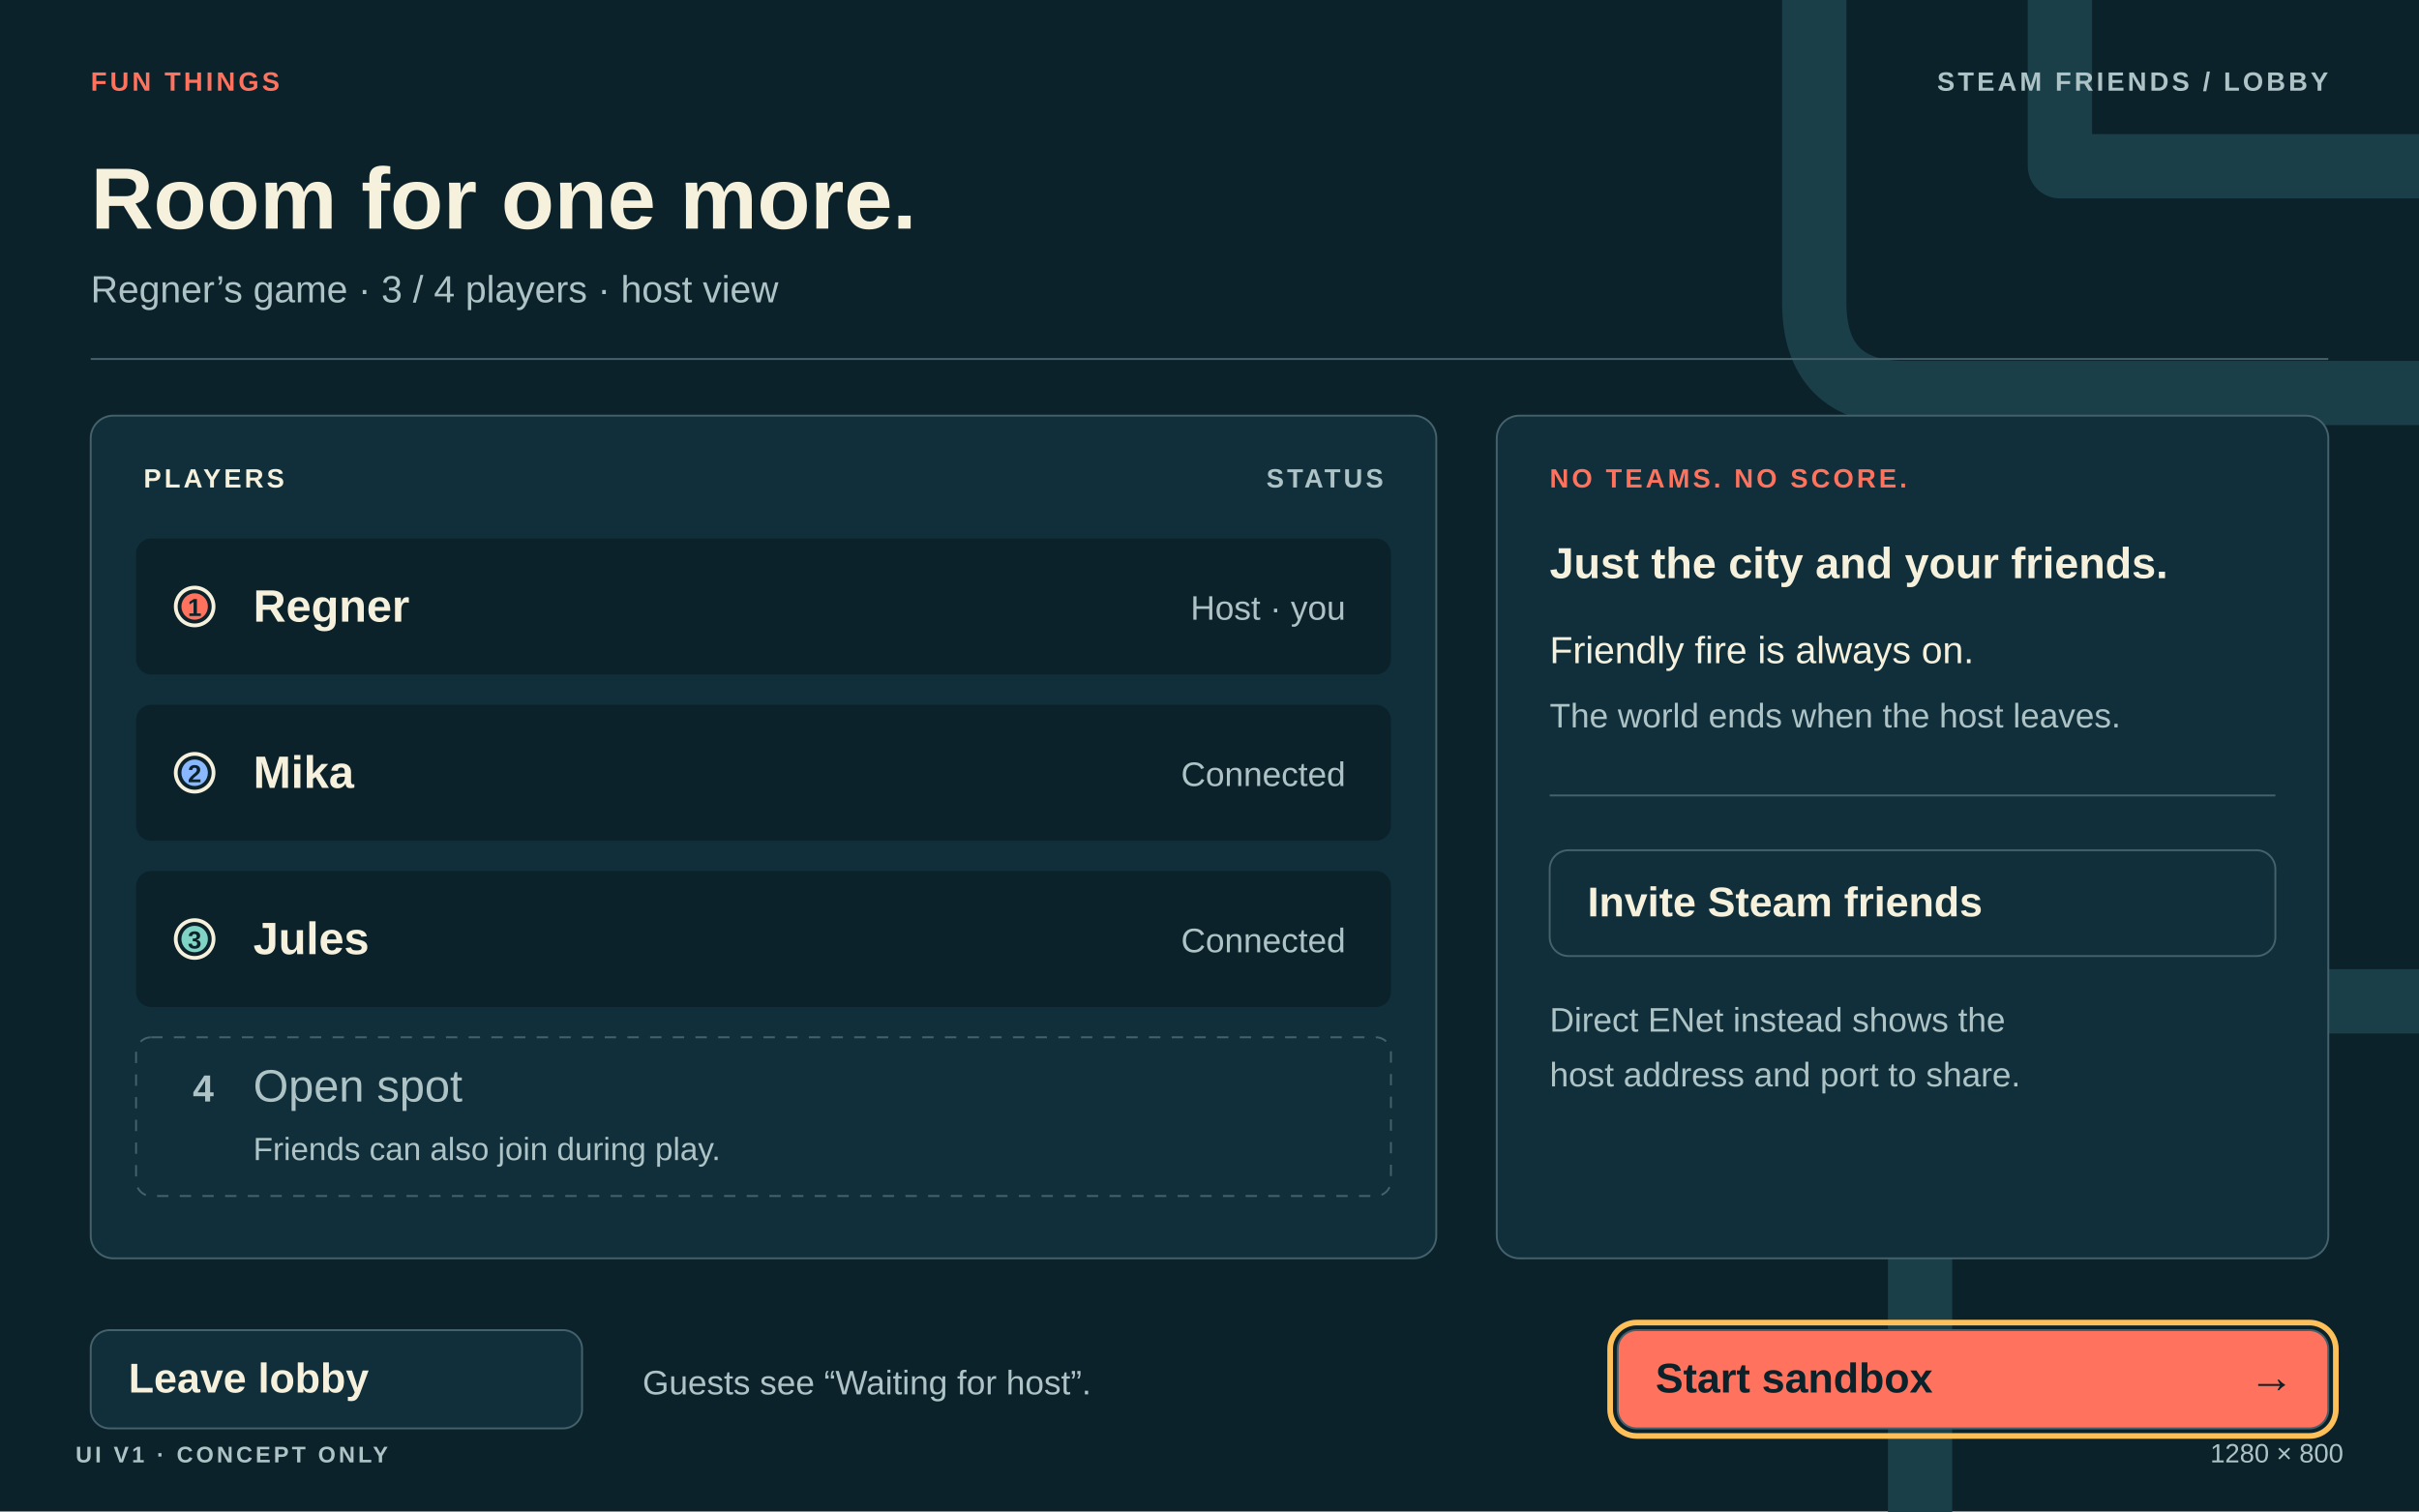
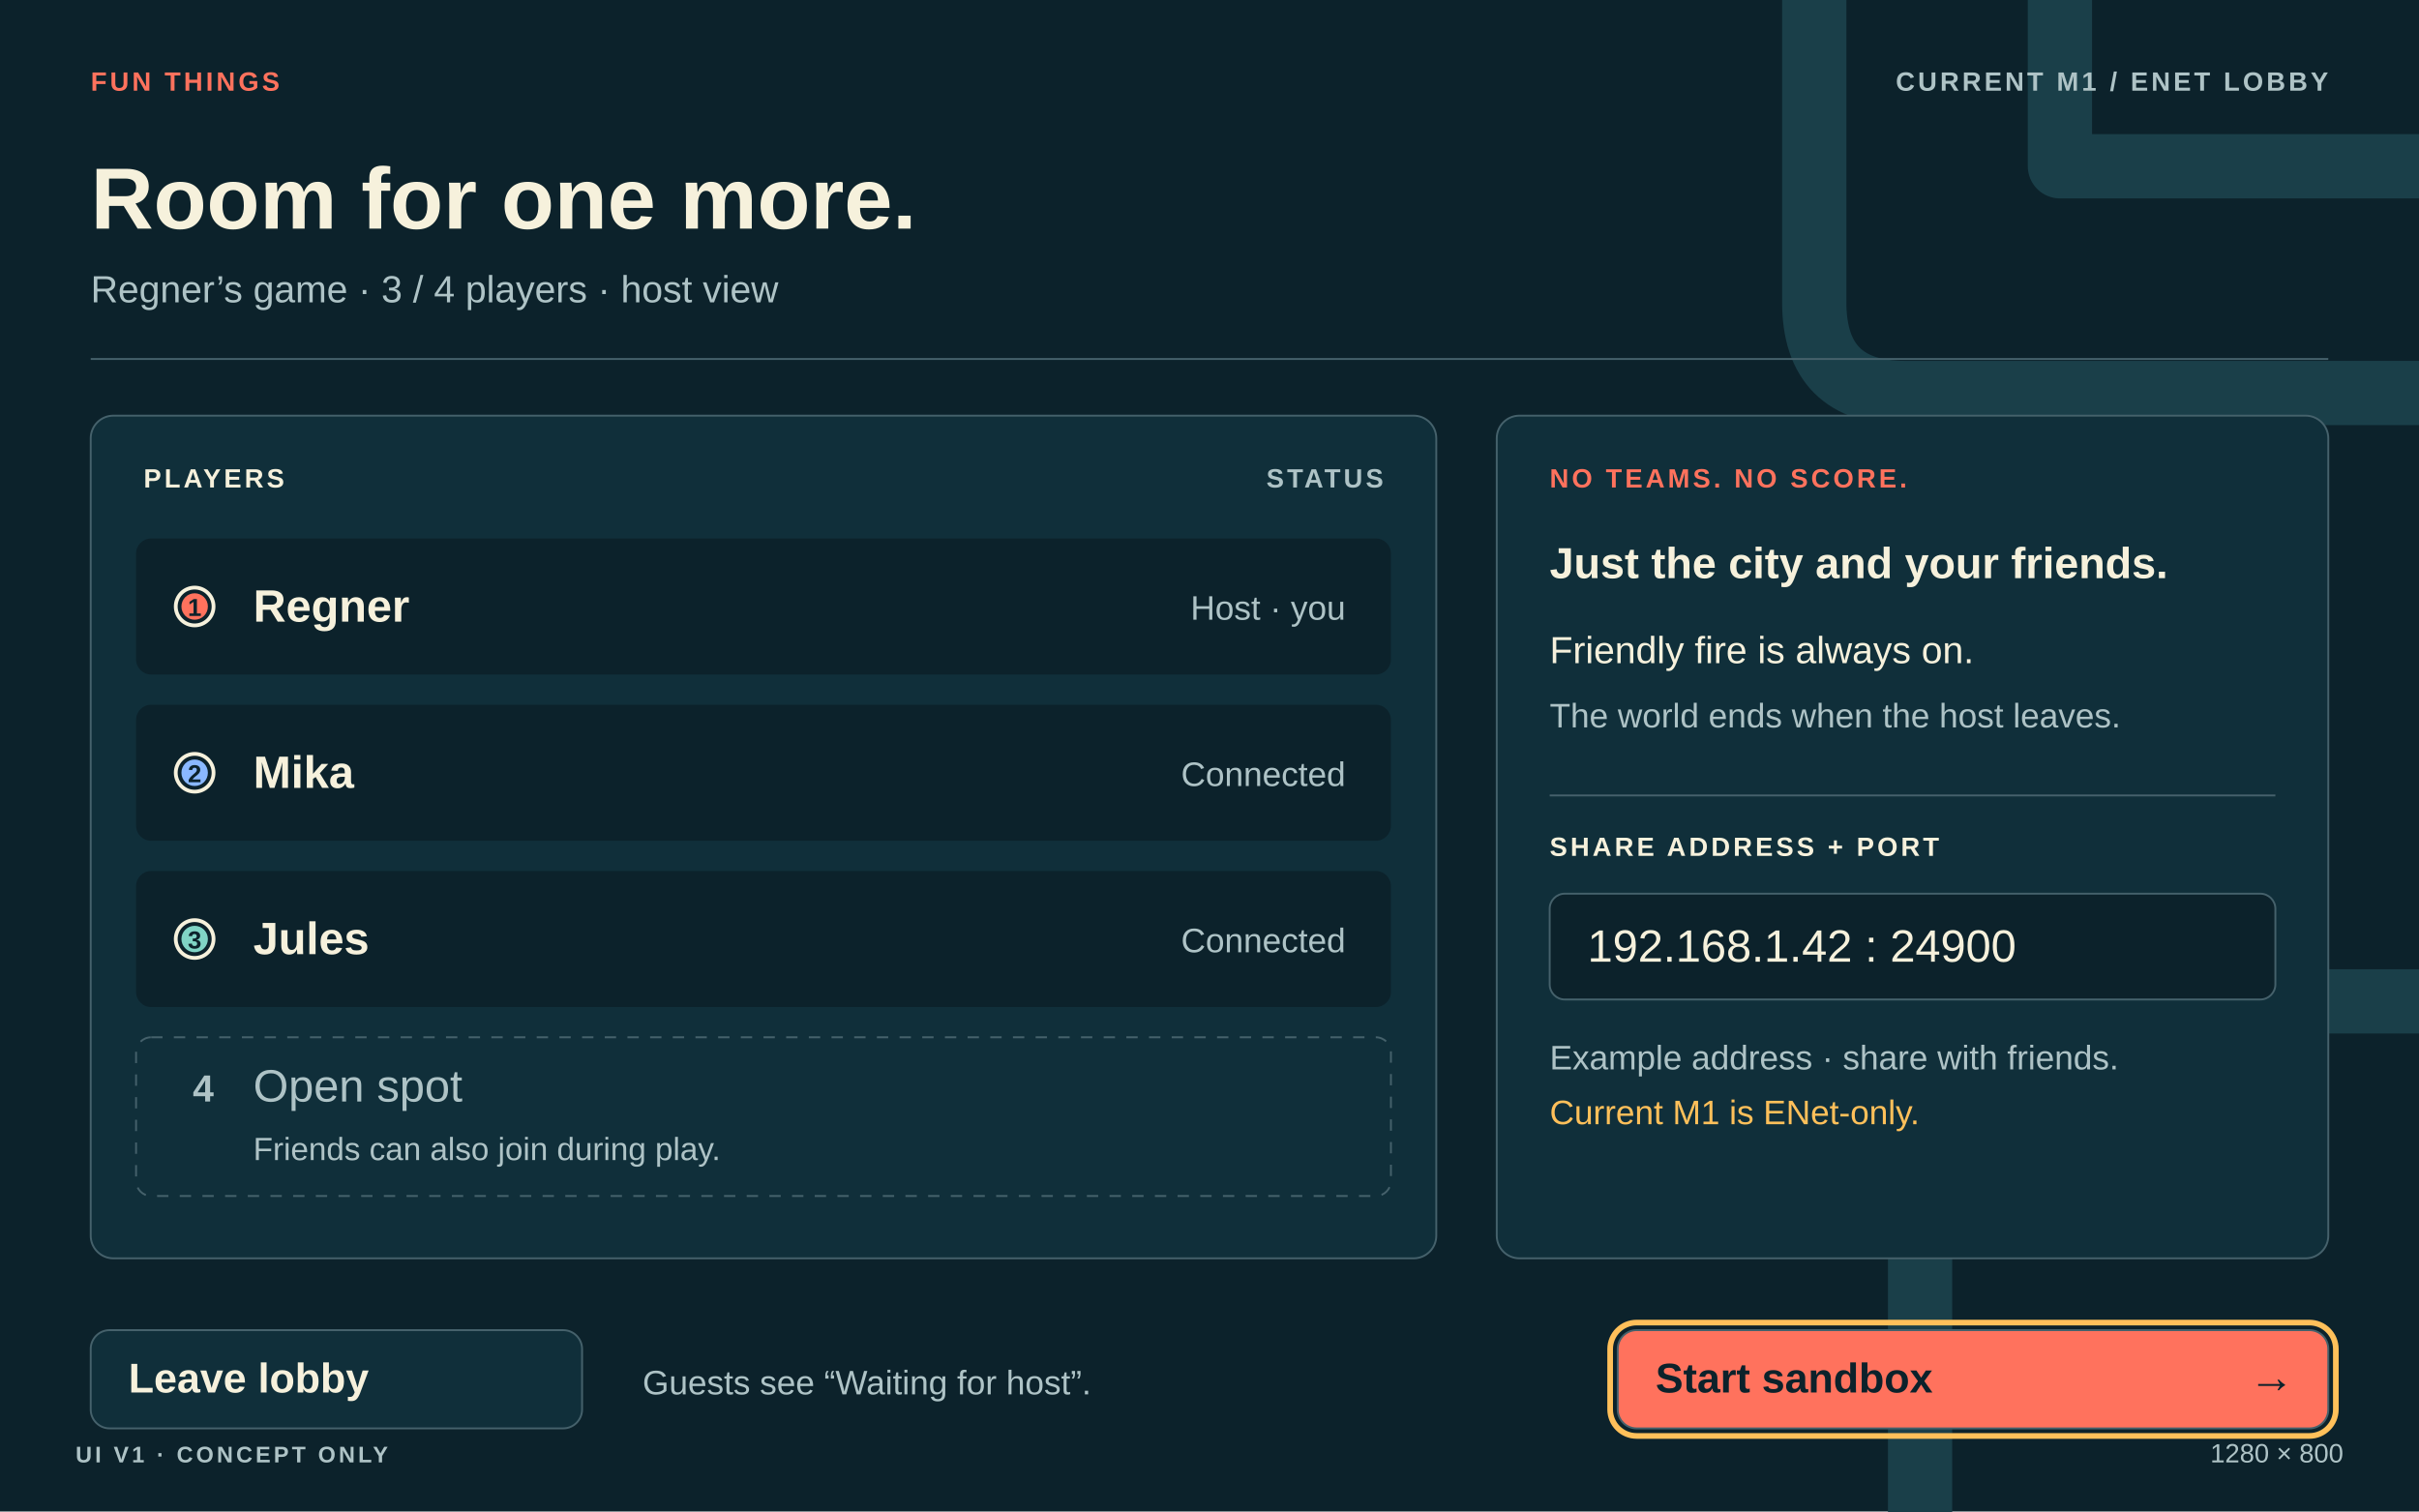
<svg xmlns="http://www.w3.org/2000/svg" width="1280" height="800" viewBox="0 0 1280 800" role="img" aria-labelledby="title description">
  <defs>
    <linearGradient id="menu-shade">
      <stop stop-color="#0C222B" />
      <stop offset="0.53" stop-color="#0C222B" stop-opacity=".94" />
      <stop offset="1" stop-color="#0C222B" stop-opacity=".08" />
    </linearGradient>
    <linearGradient id="edge-shade" x1="0" y1="0" x2="0" y2="1">
      <stop stop-color="#0C222B" stop-opacity="0" />
      <stop offset="1" stop-color="#0C222B" stop-opacity=".92" />
    </linearGradient>
    <radialGradient id="damage-shade">
      <stop offset=".62" stop-color="#FF725D" stop-opacity="0" />
      <stop offset="1" stop-color="#FF725D" stop-opacity=".36" />
    </radialGradient>
  </defs>
  <g font-family="Segoe UI, system-ui, Arial, sans-serif">
    <rect x="0" y="0" width="1280" height="800" rx="0" fill="#0C222B" />
    <path d="M960 -30 V160 Q960 208 1008 208 H1300 M1090 -30 V88 H1300 M1300 530 H1080 Q1016 530 1016 594 V850" fill="none" stroke="#1A3F49" stroke-width="34" stroke-linecap="round" stroke-linejoin="round" />
    <text x="48" y="48" font-size="14" fill="#FF725D" font-weight="650" letter-spacing="1.6">FUN THINGS</text>
-     <text x="1232" y="48" font-size="14" fill="#AEC3C6" font-weight="650" letter-spacing="1.6" text-anchor="end">STEAM FRIENDS / LOBBY</text>
+     <text x="1232" y="48" font-size="14" fill="#AEC3C6" font-weight="650" letter-spacing="1.6" text-anchor="end">CURRENT M1 / ENET LOBBY</text>
    <text x="48" y="121" font-size="46" fill="#F6F1DC" font-weight="750">Room for one more.</text>
    <text x="48" y="160" font-size="20" fill="#AEC3C6" font-weight="400">Regner’s game · 3 / 4 players · host view</text>
    <path d="M48 190 L1232 190" fill="none" stroke="#45616B" stroke-width="1" />
    <rect x="48" y="220" width="712" height="446" rx="12" fill="#102F3A" stroke="#45616B" />
    <text x="76" y="258" font-size="14" fill="#F6F1DC" font-weight="650" letter-spacing="1.6">PLAYERS</text>
    <text x="732" y="258" font-size="14" fill="#AEC3C6" font-weight="650" letter-spacing="1.6" text-anchor="end">STATUS</text>
    <rect x="72" y="285" width="664" height="72" rx="8" fill="#0C222B" />
    <circle cx="103" cy="321" r="10" fill="#0C222B" stroke="#F6F1DC" stroke-width="2" />
    <circle cx="103" cy="321" r="7" fill="#FF725D" />
    <text x="103" y="326" font-size="13" fill="#0C222B" font-weight="800" text-anchor="middle">1</text>
    <text x="134" y="329" font-size="24" fill="#F6F1DC" font-weight="650">Regner</text>
    <text x="712" y="328" font-size="18" fill="#AEC3C6" font-weight="400" text-anchor="end">Host · you</text>
    <rect x="72" y="373" width="664" height="72" rx="8" fill="#0C222B" />
    <circle cx="103" cy="409" r="10" fill="#0C222B" stroke="#F6F1DC" stroke-width="2" />
    <circle cx="103" cy="409" r="7" fill="#8AB8FF" />
    <text x="103" y="414" font-size="13" fill="#0C222B" font-weight="800" text-anchor="middle">2</text>
    <text x="134" y="417" font-size="24" fill="#F6F1DC" font-weight="650">Mika</text>
    <text x="712" y="416" font-size="18" fill="#AEC3C6" font-weight="400" text-anchor="end">Connected</text>
    <rect x="72" y="461" width="664" height="72" rx="8" fill="#0C222B" />
    <circle cx="103" cy="497" r="10" fill="#0C222B" stroke="#F6F1DC" stroke-width="2" />
    <circle cx="103" cy="497" r="7" fill="#80D4C5" />
    <text x="103" y="502" font-size="13" fill="#0C222B" font-weight="800" text-anchor="middle">3</text>
    <text x="134" y="505" font-size="24" fill="#F6F1DC" font-weight="650">Jules</text>
    <text x="712" y="504" font-size="18" fill="#AEC3C6" font-weight="400" text-anchor="end">Connected</text>
    <rect x="72" y="549" width="664" height="84" rx="8" fill="none" stroke="#45616B" stroke-dasharray="6 6" />
    <text x="102" y="583" font-size="20" fill="#AEC3C6" font-weight="650">4</text>
    <text x="134" y="583" font-size="24" fill="#AEC3C6" font-weight="400">Open spot</text>
    <text x="134" y="614" font-size="17" fill="#AEC3C6" font-weight="400">Friends can also join during play.</text>
    <rect x="792" y="220" width="440" height="446" rx="12" fill="#102F3A" stroke="#45616B" />
    <text x="820" y="258" font-size="14" fill="#FF725D" font-weight="650" letter-spacing="1.6">NO TEAMS. NO SCORE.</text>
    <text x="820" y="306" font-size="23" fill="#F6F1DC" font-weight="650">Just the city and your friends.</text>
    <text x="820" y="351" font-size="20" fill="#F6F1DC" font-weight="400">Friendly fire is always on.</text>
    <text x="820" y="385" font-size="18" fill="#AEC3C6" font-weight="400">The world ends when the host leaves.</text>
    <path d="M820 421 L1204 421" fill="none" stroke="#45616B" stroke-width="1" />
-     <rect x="820" y="450" width="384" height="56" rx="10" fill="#102F3A" stroke="#45616B" />
-     <text x="840" y="485.0" font-size="22" fill="#F6F1DC" font-weight="650">Invite Steam friends</text>
-     <text x="820" y="546" font-size="18" fill="#AEC3C6" font-weight="400">Direct ENet instead shows the</text>
-     <text x="820" y="575" font-size="18" fill="#AEC3C6" font-weight="400">host address and port to share.</text>
+     <text x="820" y="453" font-size="14" fill="#F6F1DC" font-weight="650" letter-spacing="1.6">SHARE ADDRESS + PORT</text>
+     <rect x="820" y="473" width="384" height="56" rx="8" fill="#0C222B" stroke="#45616B" />
+     <text x="840" y="509" font-size="24" fill="#F6F1DC" font-weight="400">192.168.1.42 : 24900</text>
+     <text x="820" y="566" font-size="18" fill="#AEC3C6" font-weight="400">Example address · share with friends.</text>
+     <text x="820" y="595" font-size="18" fill="#FFC05A" font-weight="400">Current M1 is ENet-only.</text>
    <rect x="48" y="704" width="260" height="52" rx="10" fill="#102F3A" stroke="#45616B" />
    <text x="68" y="737.0" font-size="22" fill="#F6F1DC" font-weight="650">Leave lobby</text>
    <rect x="856" y="704" width="376" height="52" rx="10" fill="#FF725D" stroke="#45616B" />
    <rect x="852" y="700" width="384" height="60" rx="14" fill="none" stroke="#FFC05A" stroke-width="3" />
    <text x="876" y="737.0" font-size="22" fill="#0C222B" font-weight="650">Start sandbox</text>
    <text x="1202" y="737.0" font-size="24" fill="#0C222B" font-weight="600" text-anchor="middle">→</text>
    <text x="340" y="738" font-size="18" fill="#AEC3C6" font-weight="400">Guests see “Waiting for host”.</text>
    <text x="40" y="774" font-size="12" fill="#AEC3C6" font-weight="650" letter-spacing="1.6">UI V1 · CONCEPT ONLY</text>
    <text x="1240" y="774" font-size="14" fill="#AEC3C6" font-weight="500" text-anchor="end">1280 × 800</text>
  </g>
</svg>
